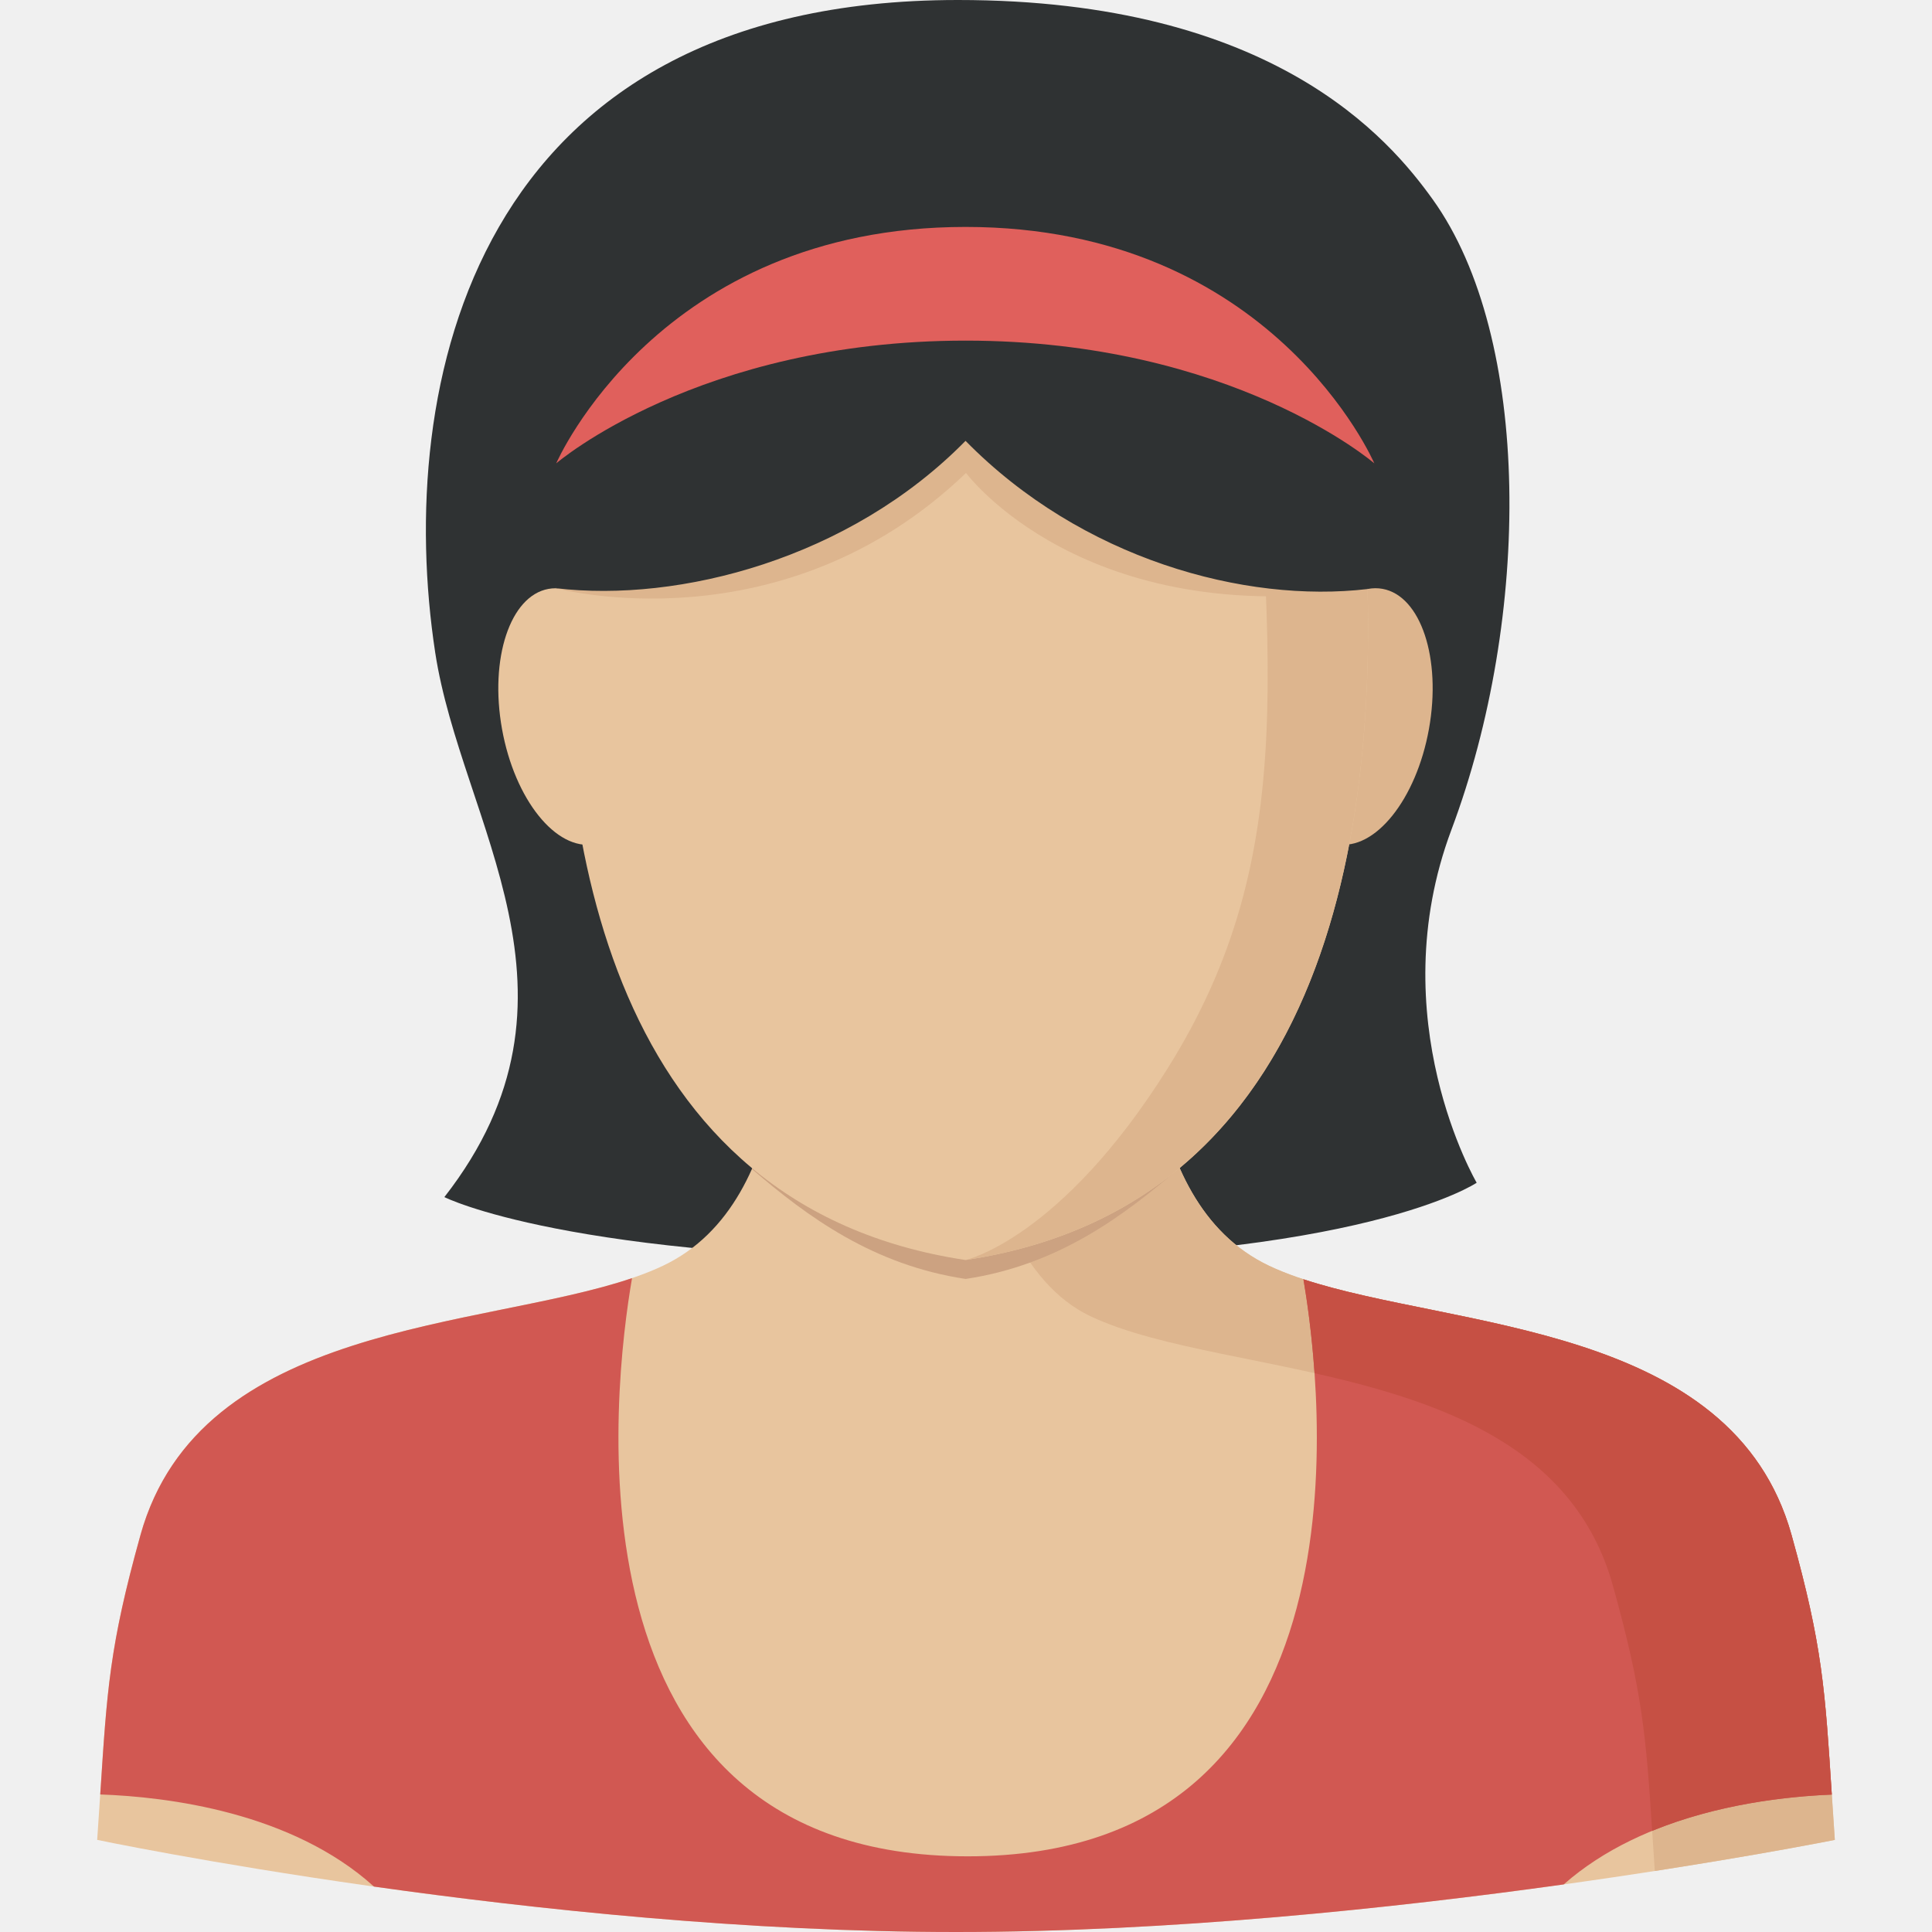
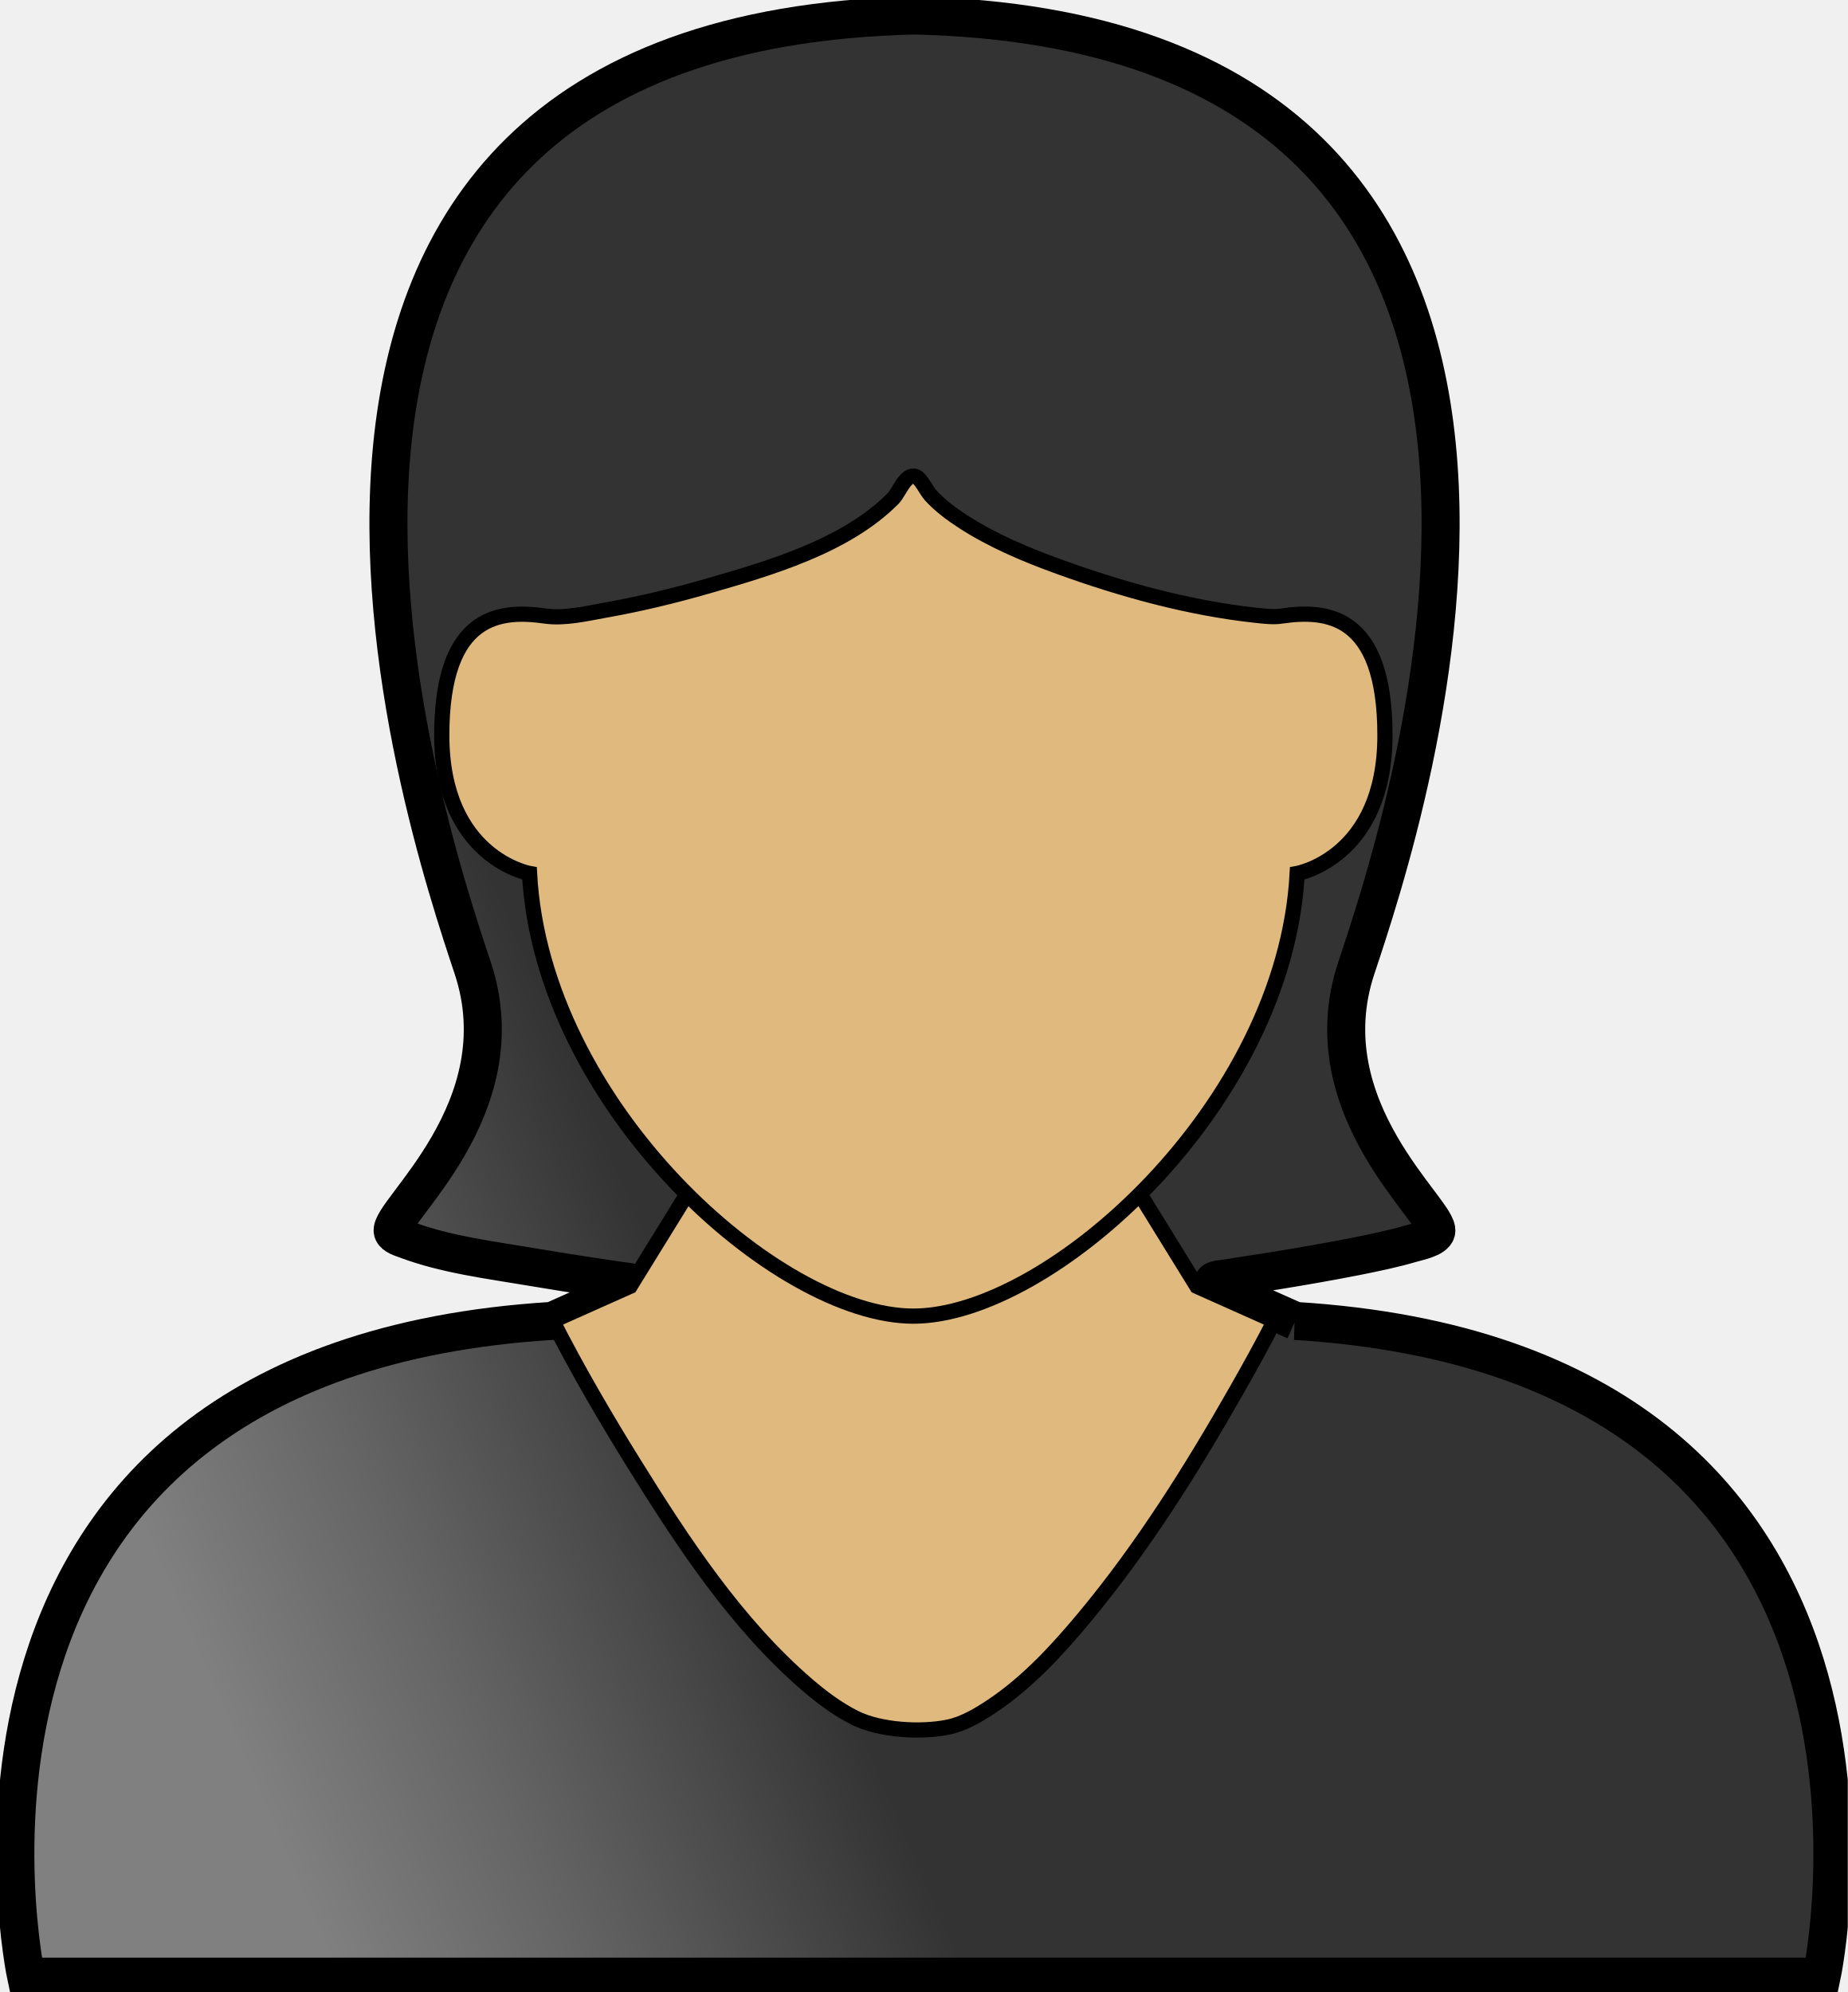
- <svg xmlns="http://www.w3.org/2000/svg" version="1.1" id="Layer_1" x="0px" y="0px" viewBox="0 0 318.543 318.543" style="enable-background:new 0 0 318.543 318.543;" xml:space="preserve">
-   <g>
-     <g>
-       <path style="fill:#2F3233;" d="M159.195,207.749c-65.536,0-85.928-10.376-85.928-10.376c25.939-33.263,2.765-61.737-1.512-89.789    C65.095,63.923,77.697,0,157.948,0c51.918,0,71.112,22.898,78.273,32.875c16.395,22.837,16.238,68.881,3.091,103.92    c-11.702,31.183,4.159,58.213,4.159,58.213S224.732,207.749,159.195,207.749z" />
-       <path style="fill:#E8C59E;" d="M295.389,253.096c-10.522-37.754-63.361-33.566-86.164-44.408    c-22.803-10.842-19.245-47.219-22.134-53.548h-55.638c-2.889,6.329,0.674,42.711-22.134,53.548    c-22.803,10.842-75.642,6.655-86.164,44.408c-5.806,20.824-5.525,27.187-7.133,50.26c0,0,72.5,15.187,141.611,15.187    s144.888-15.187,144.888-15.187C300.919,280.283,301.195,273.921,295.389,253.096z" />
-       <path style="fill:#DDB58E;" d="M179.761,217.001c22.803,10.842,75.642,6.655,86.164,44.408c5.531,19.83,5.542,26.552,6.913,47.073    c18.155-2.816,29.682-5.126,29.682-5.126c-1.602-23.067-1.326-29.435-7.133-50.26c-10.522-37.754-63.361-33.566-86.164-44.408    c-22.803-10.842-19.245-47.219-22.134-53.548h-29.458C157.633,155.14,156.953,206.164,179.761,217.001z" />
-       <path style="fill:#D15852;" d="M61.661,311.056c26.675,3.76,61.737,7.487,95.972,7.487c35.326,0,72.388-3.968,100.187-7.846    c13.383-11.792,33.156-14.361,44.201-14.81c-1.124-17.283-1.506-24.405-6.632-42.79c-9.724-34.887-55.582-33.96-80.482-42.171    c3.058,17.874,12.36,95.14-55.363,95.14c-67.97,0-58.359-77.829-55.335-95.331c-24.764,8.42-71.253,7.211-81.049,42.363    c-5.12,18.374-5.508,25.495-6.632,42.767C27.566,296.257,48.065,298.758,61.661,311.056z" />
-       <path style="fill:#C65044;" d="M295.389,253.096c-9.724-34.887-55.582-33.96-80.482-42.171c0.573,3.361,1.371,8.83,1.832,15.485    c21.207,4.761,42.852,12.292,49.186,35.005c4.89,17.536,5.463,24.821,6.481,40.452c10.747-4.407,22.168-5.677,29.615-5.98    C300.897,278.597,300.515,271.476,295.389,253.096z" />
-       <path style="fill:#CCA281;" d="M123.971,192.737c9.229,7.959,20.054,15.85,35.241,18.132    c15.237-2.288,26.023-10.342,35.269-18.334c-7.689-14.973-5.311-32.83-7.391-37.4h-55.638    C129.367,159.71,131.694,177.758,123.971,192.737z" />
-       <g>
-         <ellipse transform="matrix(-0.177 0.9842 -0.9842 -0.177 380.1026 -81.5687)" style="fill:#DDB58E;" cx="224.155" cy="118.137" rx="21.386" ry="11.629" />
-         <ellipse transform="matrix(-0.9842 0.177 -0.177 -0.9842 207.8556 217.7438)" style="fill:#E8C59E;" cx="94.216" cy="118.143" rx="11.629" ry="21.386" />
-         <path style="fill:#E8C59E;" d="M159.735,56.161c0,0-65.874-7.487-66.683,11.927c-0.793,19.02,0.124,21.712-0.028,26.181     c-1.551,44.156,7.464,104.645,66.171,113.48c62.979-9.476,68.808-77.969,65.727-122.456     C223.389,63.142,159.735,56.161,159.735,56.161z" />
-         <path style="fill:#DDB58E;" d="M159.195,207.749c94.331-14.192,60.45-160.806,60.45-160.806h-14.141     c3.873,61.242,9.229,93.774-13.006,129.24C174.883,204.287,159.195,207.749,159.195,207.749z" />
-         <path style="fill:#DDB58E;" d="M91.709,96.989c0,0,37.248,10.123,67.565-19.009c0,0,19.408,26.209,66.216,19.133V60.905H91.709     V96.989z" />
-         <path style="fill:#2F3233;" d="M228.076,52.266c-8.538-26.355-68.869-31.925-68.881-31.925l0,0l0,0l0,0l0,0     c-0.011,0-60.343,5.57-68.881,31.925c-8.538,26.361,1.394,44.723,1.394,44.723c20.234,2.383,48.354-4.817,67.487-24.304     c19.138,19.492,46.055,26.816,66.29,24.433C225.485,97.119,236.614,78.627,228.076,52.266z" />
-         <path style="fill:#E0605C;" d="M91.709,76.395c0,0,23.517-20.234,67.492-20.234s67.391,20.234,67.391,20.234     s-16.727-38.979-67.391-38.979S91.709,76.395,91.709,76.395z" />
-       </g>
-     </g>
+ <svg xmlns="http://www.w3.org/2000/svg" width="243" height="262" viewBox="0 0 243 262" fill="none">
+   <g clip-path="url(#clip0_293_397)">
+     <path d="M170.337 173.737L165.898 171.764L162.38 170.195C161.621 169.855 160.758 169.661 160.048 169.2C158.837 168.408 160.072 168.287 160.887 168.189C161.565 168.109 162.243 167.987 162.921 167.882C164.518 167.64 166.124 167.389 167.722 167.13C171.265 166.556 174.808 165.941 178.335 165.246C180.796 164.753 183.273 164.243 185.686 163.532C186.389 163.321 188.656 162.893 188.882 161.979C189.504 159.505 172.193 145.879 178.375 127.296C184.557 108.714 219.791 4.367 120.27 2.038C20.749 4.351 55.983 108.706 62.157 127.28C68.338 145.863 51.028 159.488 51.649 161.963C51.795 162.545 52.892 162.844 53.352 163.022C58.59 165.003 64.465 165.715 69.953 166.645C72.882 167.138 75.82 167.607 78.765 168.044C79.806 168.198 80.839 168.351 81.88 168.505C82.437 168.586 83.365 168.521 82.857 169.176C82.437 169.718 81.307 169.88 80.702 170.146L77.127 171.739L72.664 173.729C-13.904 179.05 3.438 259.978 3.438 259.978H239.563C239.563 259.978 256.905 179.05 170.329 173.737H170.337Z" fill="url(#paint0_linear_293_397)" stroke="black" stroke-width="5" stroke-miterlimit="10" />
+     <path d="M90.346 157.063L82.865 169.184L72.672 173.737C75.924 180.117 79.548 186.335 83.325 192.416C89.765 202.783 96.834 213.571 106.155 221.592C108.076 223.242 110.134 224.786 112.401 225.927C115.71 227.592 121.133 227.9 124.708 227.156C126.782 226.727 128.792 225.514 130.527 224.35C135.167 221.236 139.057 217.007 142.616 212.73C150.299 203.495 156.739 193.209 162.67 182.777C164.365 179.794 166.027 176.794 167.593 173.737L157.4 169.184L149.919 157.063" fill="#E0B97E" />
+     <path d="M168.545 81.034C167.399 81.196 166.181 81.034 165.043 80.913C156.303 79.959 147.515 77.525 139.267 74.533C134.909 72.956 130.551 71.128 126.653 68.605C125.12 67.611 123.627 66.503 122.384 65.144C121.843 64.546 121.133 62.985 120.463 62.694C119.14 62.12 118.252 64.764 117.445 65.573C111.215 71.864 101.135 74.767 92.888 77.136C88.522 78.39 84.091 79.457 79.612 80.25C77.127 80.695 74.246 81.39 71.696 81.026C65.925 80.201 58.097 80.614 58.097 96.714C58.097 112.814 69.638 114.884 69.638 114.884C71.284 145.442 102.193 173.106 120.116 173.106C138.04 173.106 168.949 145.442 170.595 114.884C170.595 114.884 182.135 112.822 182.135 96.714C182.135 80.606 174.307 80.193 168.537 81.026L168.545 81.034Z" fill="#E0B97E" />
+     <path d="M90.346 157.063L82.865 169.184L72.672 173.737C75.924 180.117 79.548 186.335 83.325 192.416C89.765 202.783 96.834 213.571 106.155 221.592C108.076 223.242 110.134 224.786 112.401 225.927C115.71 227.592 121.133 227.9 124.708 227.156C126.782 226.727 128.792 225.514 130.527 224.35C135.167 221.236 139.057 217.007 142.616 212.73C150.299 203.495 156.739 193.209 162.67 182.777C164.365 179.794 166.027 176.794 167.593 173.737L157.4 169.184L149.919 157.063M168.545 81.034C167.399 81.196 166.181 81.034 165.043 80.913C156.303 79.959 147.515 77.525 139.267 74.533C134.909 72.956 130.551 71.128 126.653 68.605C125.12 67.611 123.627 66.503 122.384 65.144C121.843 64.546 121.133 62.985 120.463 62.694C119.14 62.12 118.252 64.764 117.445 65.573C111.215 71.864 101.135 74.767 92.888 77.136C88.522 78.39 84.091 79.457 79.612 80.25C77.127 80.695 74.246 81.39 71.696 81.026C65.925 80.201 58.097 80.614 58.097 96.714C58.097 112.814 69.638 114.884 69.638 114.884C71.284 145.442 102.193 173.106 120.116 173.106C138.04 173.106 168.949 145.442 170.595 114.884C170.595 114.884 182.135 112.822 182.135 96.714C182.135 80.606 174.307 80.193 168.537 81.026L168.545 81.034Z" stroke="black" stroke-width="2" stroke-miterlimit="10" />
  </g>
-   <g>
- </g>
-   <g>
- </g>
-   <g>
- </g>
-   <g>
- </g>
-   <g>
- </g>
-   <g>
- </g>
-   <g>
- </g>
-   <g>
- </g>
-   <g>
- </g>
-   <g>
- </g>
-   <g>
- </g>
-   <g>
- </g>
-   <g>
- </g>
-   <g>
- </g>
-   <g>
- </g>
+   <defs>
+     <linearGradient id="paint0_linear_293_397" x1="17.206" y1="197.462" x2="87.235" y2="167.16" gradientUnits="userSpaceOnUse">
+       <stop stop-color="#808080" />
+       <stop offset="0.4" stop-color="#646464" />
+       <stop offset="1" stop-color="#333333" />
+     </linearGradient>
+     <clipPath id="clip0_293_397">
+       <rect width="243" height="262" fill="white" transform="translate(0.000488281)" />
+     </clipPath>
+   </defs>
</svg>
